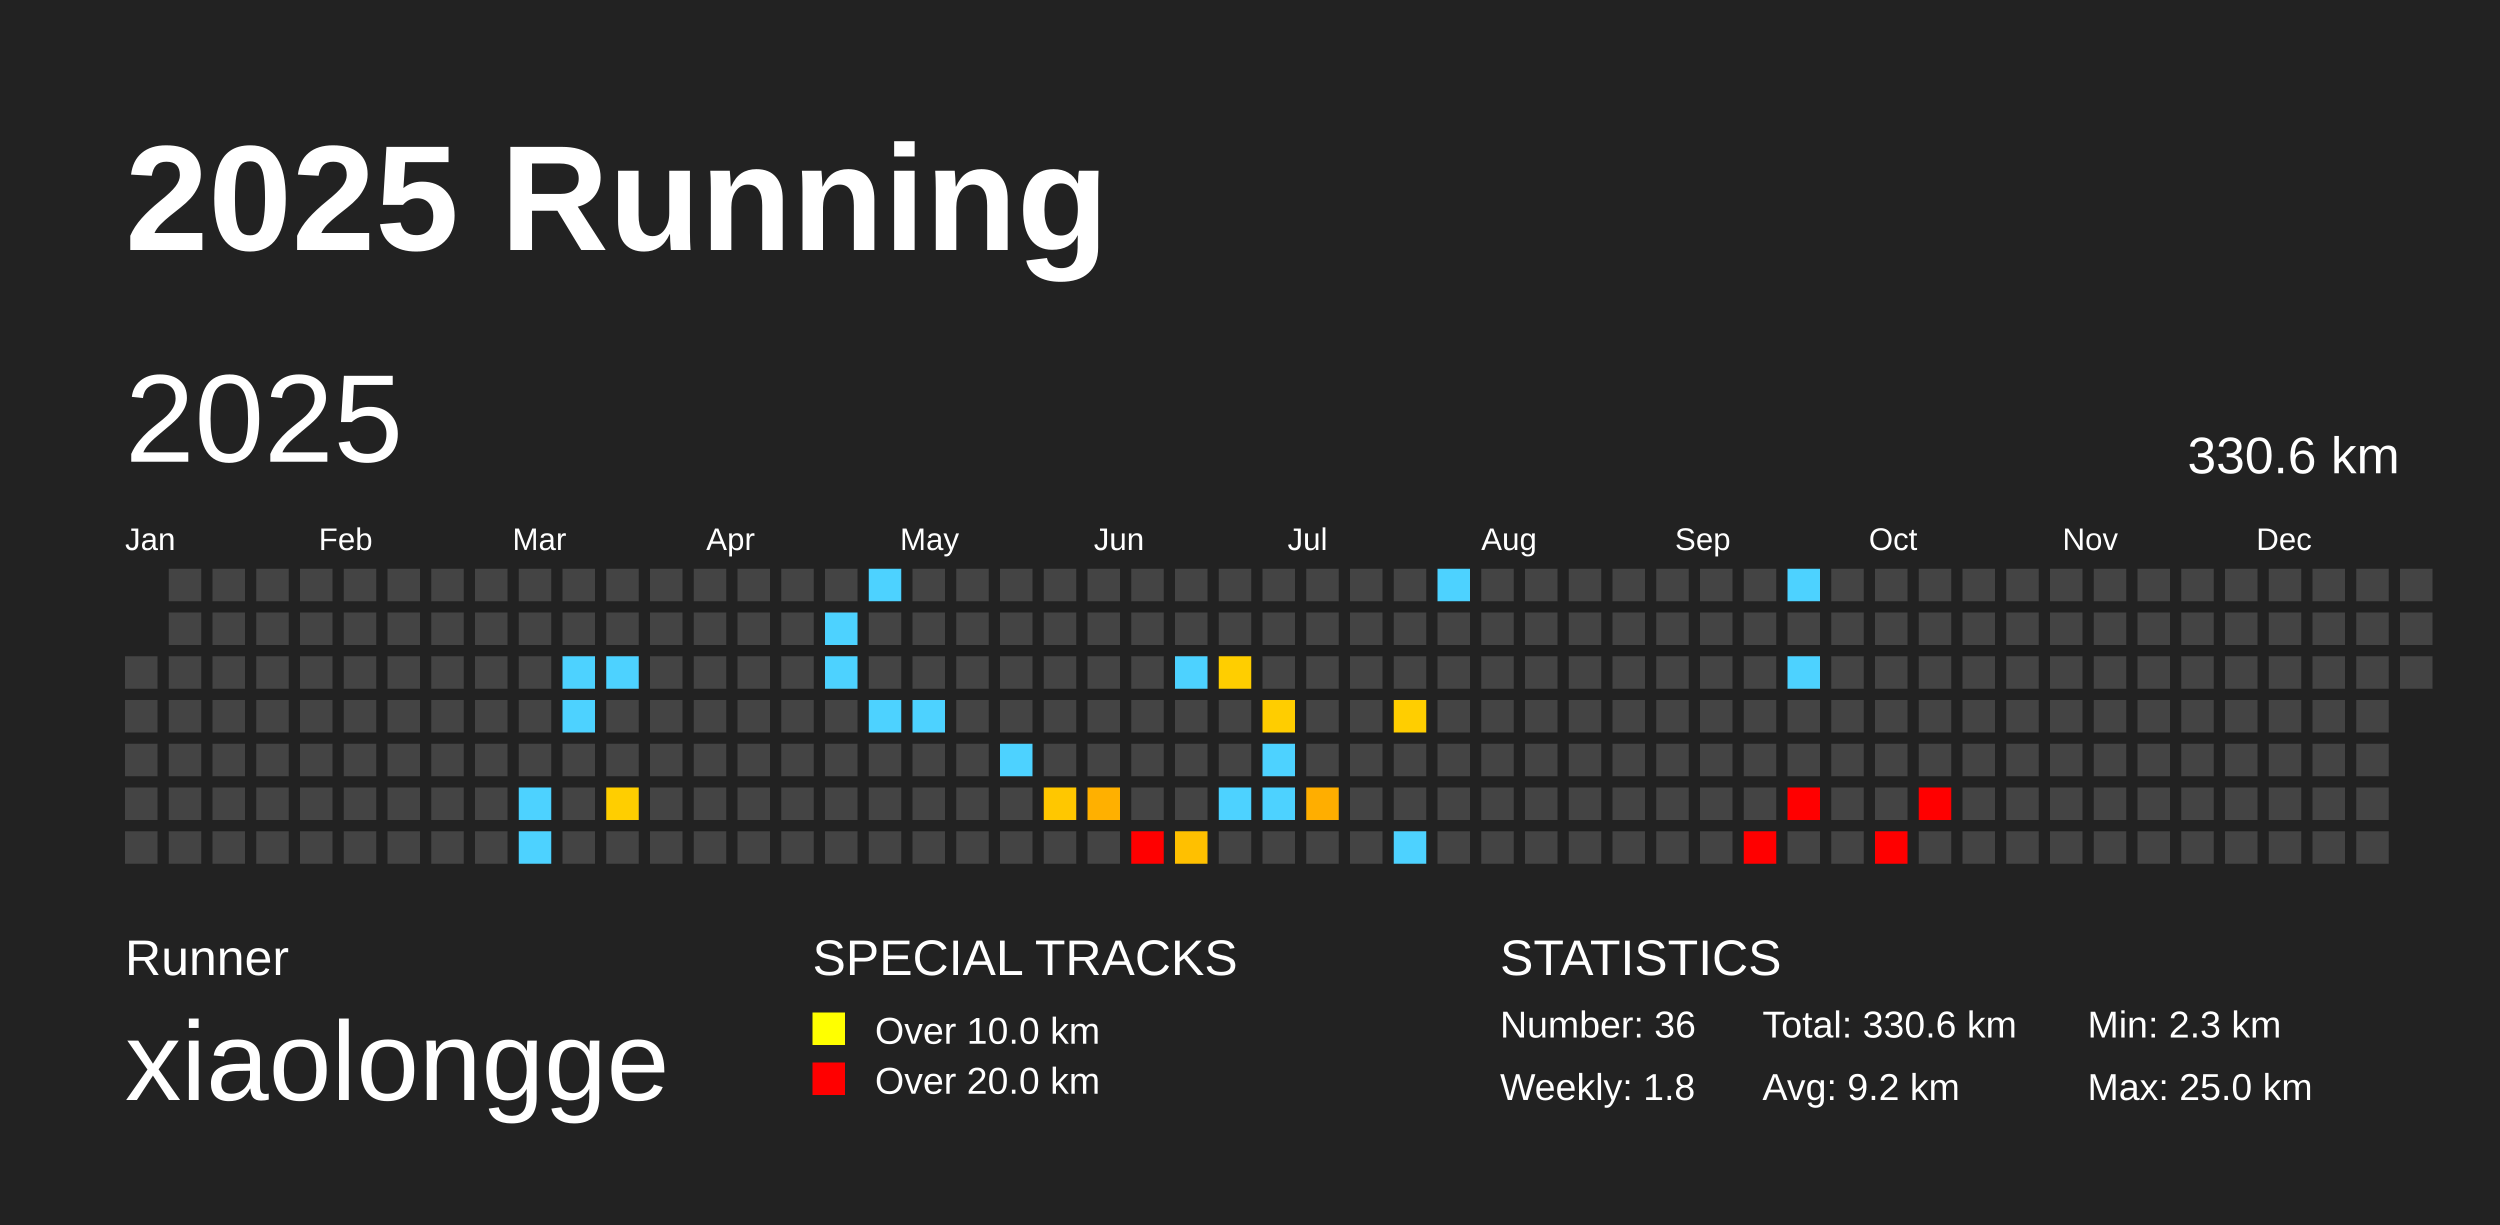
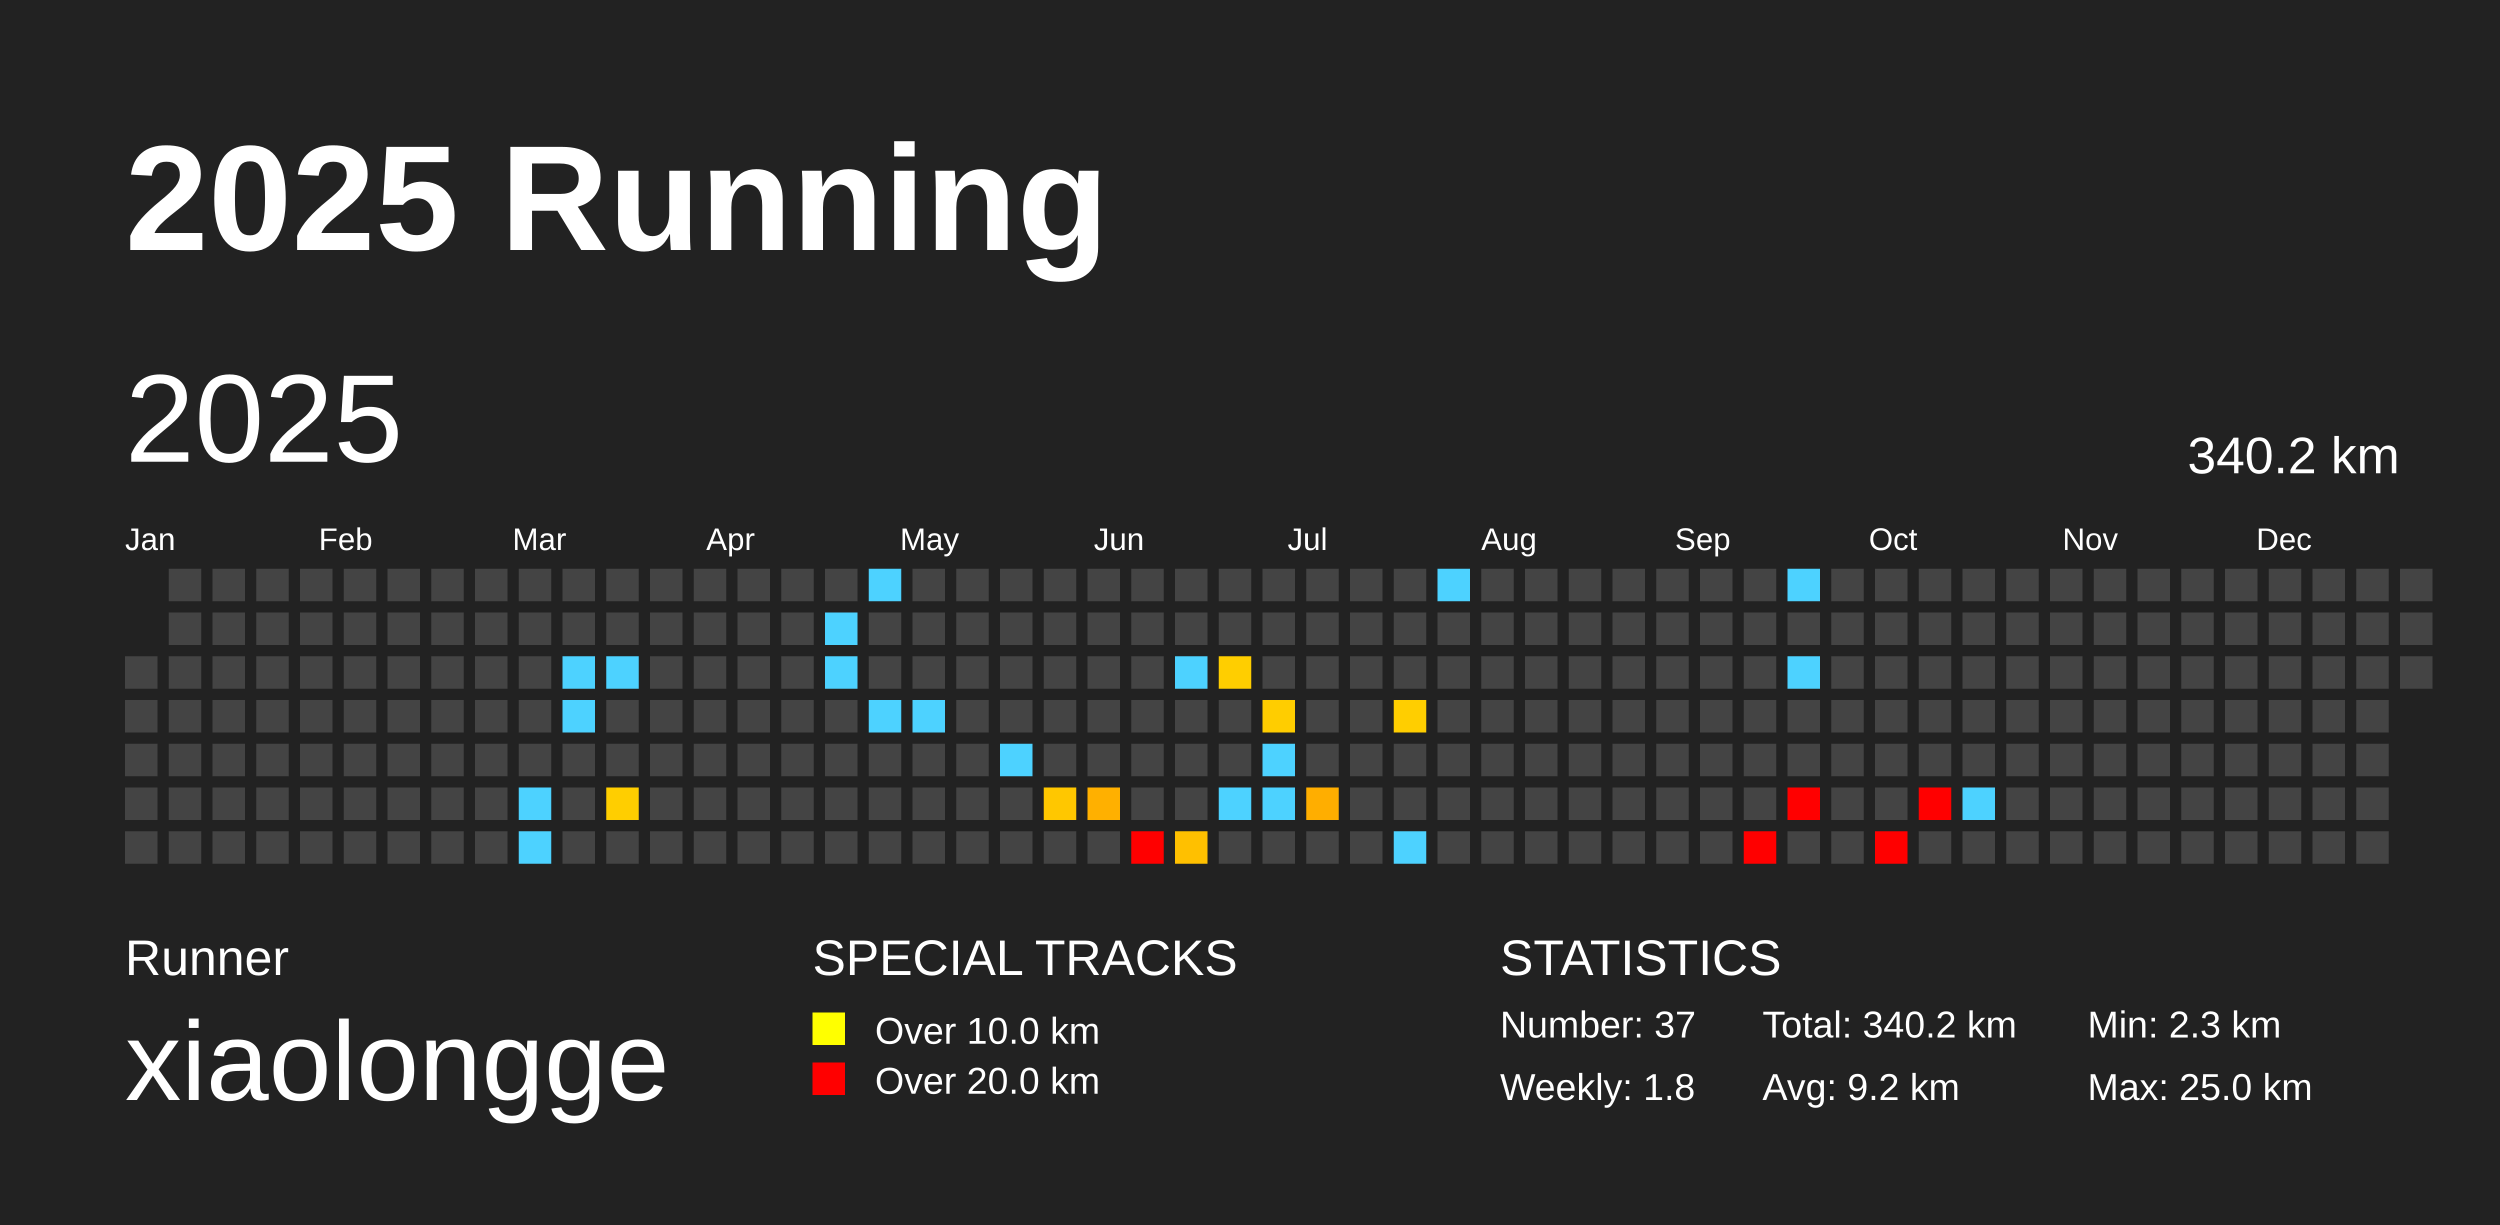
<svg xmlns="http://www.w3.org/2000/svg" baseProfile="full" height="98mm" version="1.1" viewBox="0,0,200,98" width="200mm">
  <defs />
  <rect fill="#222222" height="98" width="200" x="0" y="0" />
  <text fill="#FFFFFF" style="font-size:12px; font-family:Arial; font-weight:bold;" x="10" y="20">2025 Running</text>
  <text fill="#FFFFFF" style="font-size:4px; font-family:Arial" x="10" y="78">Runner</text>
  <text fill="#FFFFFF" style="font-size:9px; font-family:Arial" x="10" y="88">xiaolongge</text>
  <text fill="#FFFFFF" style="font-size:4px; font-family:Arial" x="65" y="78">SPECIAL TRACKS</text>
  <rect fill="yellow" height="2.6" width="2.6" x="65" y="81" />
  <text fill="#FFFFFF" style="font-size:3px; font-family:Arial" x="70" y="83.5">Over 10.0 km</text>
  <rect fill="red" height="2.6" width="2.6" x="65" y="85" />
  <text fill="#FFFFFF" style="font-size:3px; font-family:Arial" x="70" y="87.5">Over 20.0 km</text>
  <text fill="#FFFFFF" style="font-size:4px; font-family:Arial" x="120" y="78">STATISTICS</text>
-   <text fill="#FFFFFF" style="font-size:3px; font-family:Arial" x="120" y="83">Number: 36</text>
+   <text fill="#FFFFFF" style="font-size:3px; font-family:Arial" x="120" y="83">Number: 37</text>
  <text fill="#FFFFFF" style="font-size:3px; font-family:Arial" x="120" y="88">Weekly: 1.8</text>
-   <text fill="#FFFFFF" style="font-size:3px; font-family:Arial" x="141" y="83">Total: 330.6 km</text>
+   <text fill="#FFFFFF" style="font-size:3px; font-family:Arial" x="141" y="83">Total: 340.2 km</text>
  <text fill="#FFFFFF" style="font-size:3px; font-family:Arial" x="141" y="88">Avg: 9.2 km</text>
  <text fill="#FFFFFF" style="font-size:3px; font-family:Arial" x="167" y="83">Min: 2.3 km</text>
  <text fill="#FFFFFF" style="font-size:3px; font-family:Arial" x="167" y="88">Max: 25.0 km</text>
  <text dominant-baseline="hanging" fill="#FFFFFF" style="font-size:10.0px; font-family:Arial;" x="10" y="30">2025</text>
-   <text dominant-baseline="hanging" fill="#FFFFFF" style="font-size:4.125px; font-family:Arial;" x="175" y="35">330.6 km</text>
+   <text dominant-baseline="hanging" fill="#FFFFFF" style="font-size:4.125px; font-family:Arial;" x="175" y="35">340.2 km</text>
  <text fill="#FFFFFF" style="font-size:2.5px; font-family:Arial" x="10.0" y="44">Jan</text>
  <text fill="#FFFFFF" style="font-size:2.5px; font-family:Arial" x="25.5" y="44">Feb</text>
  <text fill="#FFFFFF" style="font-size:2.5px; font-family:Arial" x="41.0" y="44">Mar</text>
  <text fill="#FFFFFF" style="font-size:2.5px; font-family:Arial" x="56.5" y="44">Apr</text>
  <text fill="#FFFFFF" style="font-size:2.5px; font-family:Arial" x="72.0" y="44">May</text>
  <text fill="#FFFFFF" style="font-size:2.5px; font-family:Arial" x="87.5" y="44">Jun</text>
  <text fill="#FFFFFF" style="font-size:2.5px; font-family:Arial" x="103.0" y="44">Jul</text>
  <text fill="#FFFFFF" style="font-size:2.5px; font-family:Arial" x="118.5" y="44">Aug</text>
  <text fill="#FFFFFF" style="font-size:2.5px; font-family:Arial" x="134.0" y="44">Sep</text>
  <text fill="#FFFFFF" style="font-size:2.5px; font-family:Arial" x="149.5" y="44">Oct</text>
  <text fill="#FFFFFF" style="font-size:2.5px; font-family:Arial" x="165.0" y="44">Nov</text>
  <text fill="#FFFFFF" style="font-size:2.5px; font-family:Arial" x="180.5" y="44">Dec</text>
  <rect fill="#444444" height="2.6" width="2.6" x="10.0" y="52.5" />
  <rect fill="#444444" height="2.6" width="2.6" x="10.0" y="56.0" />
  <rect fill="#444444" height="2.6" width="2.6" x="10.0" y="59.5" />
  <rect fill="#444444" height="2.6" width="2.6" x="10.0" y="63.0" />
  <rect fill="#444444" height="2.6" width="2.6" x="10.0" y="66.5" />
  <rect fill="#444444" height="2.6" width="2.6" x="13.5" y="45.5" />
  <rect fill="#444444" height="2.6" width="2.6" x="13.5" y="49.0" />
  <rect fill="#444444" height="2.6" width="2.6" x="13.5" y="52.5" />
  <rect fill="#444444" height="2.6" width="2.6" x="13.5" y="56.0" />
  <rect fill="#444444" height="2.6" width="2.6" x="13.5" y="59.5" />
  <rect fill="#444444" height="2.6" width="2.6" x="13.5" y="63.0" />
  <rect fill="#444444" height="2.6" width="2.6" x="13.5" y="66.5" />
  <rect fill="#444444" height="2.6" width="2.6" x="17.0" y="45.5" />
  <rect fill="#444444" height="2.6" width="2.6" x="17.0" y="49.0" />
  <rect fill="#444444" height="2.6" width="2.6" x="17.0" y="52.5" />
  <rect fill="#444444" height="2.6" width="2.6" x="17.0" y="56.0" />
  <rect fill="#444444" height="2.6" width="2.6" x="17.0" y="59.5" />
  <rect fill="#444444" height="2.6" width="2.6" x="17.0" y="63.0" />
  <rect fill="#444444" height="2.6" width="2.6" x="17.0" y="66.5" />
  <rect fill="#444444" height="2.6" width="2.6" x="20.5" y="45.5" />
  <rect fill="#444444" height="2.6" width="2.6" x="20.5" y="49.0" />
  <rect fill="#444444" height="2.6" width="2.6" x="20.5" y="52.5" />
  <rect fill="#444444" height="2.6" width="2.6" x="20.5" y="56.0" />
  <rect fill="#444444" height="2.6" width="2.6" x="20.5" y="59.5" />
  <rect fill="#444444" height="2.6" width="2.6" x="20.5" y="63.0" />
  <rect fill="#444444" height="2.6" width="2.6" x="20.5" y="66.5" />
  <rect fill="#444444" height="2.6" width="2.6" x="24.0" y="45.5" />
  <rect fill="#444444" height="2.6" width="2.6" x="24.0" y="49.0" />
  <rect fill="#444444" height="2.6" width="2.6" x="24.0" y="52.5" />
  <rect fill="#444444" height="2.6" width="2.6" x="24.0" y="56.0" />
  <rect fill="#444444" height="2.6" width="2.6" x="24.0" y="59.5" />
  <rect fill="#444444" height="2.6" width="2.6" x="24.0" y="63.0" />
  <rect fill="#444444" height="2.6" width="2.6" x="24.0" y="66.5" />
  <rect fill="#444444" height="2.6" width="2.6" x="27.5" y="45.5" />
  <rect fill="#444444" height="2.6" width="2.6" x="27.5" y="49.0" />
  <rect fill="#444444" height="2.6" width="2.6" x="27.5" y="52.5" />
  <rect fill="#444444" height="2.6" width="2.6" x="27.5" y="56.0" />
  <rect fill="#444444" height="2.6" width="2.6" x="27.5" y="59.5" />
  <rect fill="#444444" height="2.6" width="2.6" x="27.5" y="63.0" />
  <rect fill="#444444" height="2.6" width="2.6" x="27.5" y="66.5" />
  <rect fill="#444444" height="2.6" width="2.6" x="31.0" y="45.5" />
  <rect fill="#444444" height="2.6" width="2.6" x="31.0" y="49.0" />
  <rect fill="#444444" height="2.6" width="2.6" x="31.0" y="52.5" />
  <rect fill="#444444" height="2.6" width="2.6" x="31.0" y="56.0" />
  <rect fill="#444444" height="2.6" width="2.6" x="31.0" y="59.5" />
  <rect fill="#444444" height="2.6" width="2.6" x="31.0" y="63.0" />
  <rect fill="#444444" height="2.6" width="2.6" x="31.0" y="66.5" />
  <rect fill="#444444" height="2.6" width="2.6" x="34.5" y="45.5" />
  <rect fill="#444444" height="2.6" width="2.6" x="34.5" y="49.0" />
  <rect fill="#444444" height="2.6" width="2.6" x="34.5" y="52.5" />
  <rect fill="#444444" height="2.6" width="2.6" x="34.5" y="56.0" />
  <rect fill="#444444" height="2.6" width="2.6" x="34.5" y="59.5" />
  <rect fill="#444444" height="2.6" width="2.6" x="34.5" y="63.0" />
  <rect fill="#444444" height="2.6" width="2.6" x="34.5" y="66.5" />
  <rect fill="#444444" height="2.6" width="2.6" x="38.0" y="45.5" />
  <rect fill="#444444" height="2.6" width="2.6" x="38.0" y="49.0" />
  <rect fill="#444444" height="2.6" width="2.6" x="38.0" y="52.5" />
  <rect fill="#444444" height="2.6" width="2.6" x="38.0" y="56.0" />
  <rect fill="#444444" height="2.6" width="2.6" x="38.0" y="59.5" />
  <rect fill="#444444" height="2.6" width="2.6" x="38.0" y="63.0" />
  <rect fill="#444444" height="2.6" width="2.6" x="38.0" y="66.5" />
  <rect fill="#444444" height="2.6" width="2.6" x="41.5" y="45.5" />
  <rect fill="#444444" height="2.6" width="2.6" x="41.5" y="49.0" />
  <rect fill="#444444" height="2.6" width="2.6" x="41.5" y="52.5" />
  <rect fill="#444444" height="2.6" width="2.6" x="41.5" y="56.0" />
  <rect fill="#444444" height="2.6" width="2.6" x="41.5" y="59.5" />
  <rect fill="#4dd2ff" height="2.6" width="2.6" x="41.5" y="63.0" />
  <rect fill="#4dd2ff" height="2.6" width="2.6" x="41.5" y="66.5" />
  <rect fill="#444444" height="2.6" width="2.6" x="45.0" y="45.5" />
  <rect fill="#444444" height="2.6" width="2.6" x="45.0" y="49.0" />
  <rect fill="#4dd2ff" height="2.6" width="2.6" x="45.0" y="52.5" />
  <rect fill="#4dd2ff" height="2.6" width="2.6" x="45.0" y="56.0" />
  <rect fill="#444444" height="2.6" width="2.6" x="45.0" y="59.5" />
  <rect fill="#444444" height="2.6" width="2.6" x="45.0" y="63.0" />
  <rect fill="#444444" height="2.6" width="2.6" x="45.0" y="66.5" />
  <rect fill="#444444" height="2.6" width="2.6" x="48.5" y="45.5" />
  <rect fill="#444444" height="2.6" width="2.6" x="48.5" y="49.0" />
  <rect fill="#4dd2ff" height="2.6" width="2.6" x="48.5" y="52.5" />
  <rect fill="#444444" height="2.6" width="2.6" x="48.5" y="56.0" />
  <rect fill="#444444" height="2.6" width="2.6" x="48.5" y="59.5" />
  <rect fill="#ffce00" height="2.6" width="2.6" x="48.5" y="63.0" />
  <rect fill="#444444" height="2.6" width="2.6" x="48.5" y="66.5" />
  <rect fill="#444444" height="2.6" width="2.6" x="52.0" y="45.5" />
  <rect fill="#444444" height="2.6" width="2.6" x="52.0" y="49.0" />
  <rect fill="#444444" height="2.6" width="2.6" x="52.0" y="52.5" />
  <rect fill="#444444" height="2.6" width="2.6" x="52.0" y="56.0" />
  <rect fill="#444444" height="2.6" width="2.6" x="52.0" y="59.5" />
  <rect fill="#444444" height="2.6" width="2.6" x="52.0" y="63.0" />
  <rect fill="#444444" height="2.6" width="2.6" x="52.0" y="66.5" />
  <rect fill="#444444" height="2.6" width="2.6" x="55.5" y="45.5" />
  <rect fill="#444444" height="2.6" width="2.6" x="55.5" y="49.0" />
  <rect fill="#444444" height="2.6" width="2.6" x="55.5" y="52.5" />
  <rect fill="#444444" height="2.6" width="2.6" x="55.5" y="56.0" />
  <rect fill="#444444" height="2.6" width="2.6" x="55.5" y="59.5" />
  <rect fill="#444444" height="2.6" width="2.6" x="55.5" y="63.0" />
  <rect fill="#444444" height="2.6" width="2.6" x="55.5" y="66.5" />
  <rect fill="#444444" height="2.6" width="2.6" x="59.0" y="45.5" />
  <rect fill="#444444" height="2.6" width="2.6" x="59.0" y="49.0" />
  <rect fill="#444444" height="2.6" width="2.6" x="59.0" y="52.5" />
  <rect fill="#444444" height="2.6" width="2.6" x="59.0" y="56.0" />
  <rect fill="#444444" height="2.6" width="2.6" x="59.0" y="59.5" />
  <rect fill="#444444" height="2.6" width="2.6" x="59.0" y="63.0" />
  <rect fill="#444444" height="2.6" width="2.6" x="59.0" y="66.5" />
  <rect fill="#444444" height="2.6" width="2.6" x="62.5" y="45.5" />
  <rect fill="#444444" height="2.6" width="2.6" x="62.5" y="49.0" />
  <rect fill="#444444" height="2.6" width="2.6" x="62.5" y="52.5" />
  <rect fill="#444444" height="2.6" width="2.6" x="62.5" y="56.0" />
  <rect fill="#444444" height="2.6" width="2.6" x="62.5" y="59.5" />
  <rect fill="#444444" height="2.6" width="2.6" x="62.5" y="63.0" />
  <rect fill="#444444" height="2.6" width="2.6" x="62.5" y="66.5" />
  <rect fill="#444444" height="2.6" width="2.6" x="66.0" y="45.5" />
  <rect fill="#4dd2ff" height="2.6" width="2.6" x="66.0" y="49.0" />
  <rect fill="#4dd2ff" height="2.6" width="2.6" x="66.0" y="52.5" />
  <rect fill="#444444" height="2.6" width="2.6" x="66.0" y="56.0" />
  <rect fill="#444444" height="2.6" width="2.6" x="66.0" y="59.5" />
  <rect fill="#444444" height="2.6" width="2.6" x="66.0" y="63.0" />
  <rect fill="#444444" height="2.6" width="2.6" x="66.0" y="66.5" />
  <rect fill="#4dd2ff" height="2.6" width="2.6" x="69.5" y="45.5" />
  <rect fill="#444444" height="2.6" width="2.6" x="69.5" y="49.0" />
  <rect fill="#444444" height="2.6" width="2.6" x="69.5" y="52.5" />
  <rect fill="#4dd2ff" height="2.6" width="2.6" x="69.5" y="56.0" />
  <rect fill="#444444" height="2.6" width="2.6" x="69.5" y="59.5" />
  <rect fill="#444444" height="2.6" width="2.6" x="69.5" y="63.0" />
  <rect fill="#444444" height="2.6" width="2.6" x="69.5" y="66.5" />
  <rect fill="#444444" height="2.6" width="2.6" x="73.0" y="45.5" />
  <rect fill="#444444" height="2.6" width="2.6" x="73.0" y="49.0" />
  <rect fill="#444444" height="2.6" width="2.6" x="73.0" y="52.5" />
  <rect fill="#4dd2ff" height="2.6" width="2.6" x="73.0" y="56.0" />
  <rect fill="#444444" height="2.6" width="2.6" x="73.0" y="59.5" />
  <rect fill="#444444" height="2.6" width="2.6" x="73.0" y="63.0" />
  <rect fill="#444444" height="2.6" width="2.6" x="73.0" y="66.5" />
  <rect fill="#444444" height="2.6" width="2.6" x="76.5" y="45.5" />
  <rect fill="#444444" height="2.6" width="2.6" x="76.5" y="49.0" />
  <rect fill="#444444" height="2.6" width="2.6" x="76.5" y="52.5" />
  <rect fill="#444444" height="2.6" width="2.6" x="76.5" y="56.0" />
  <rect fill="#444444" height="2.6" width="2.6" x="76.5" y="59.5" />
  <rect fill="#444444" height="2.6" width="2.6" x="76.5" y="63.0" />
  <rect fill="#444444" height="2.6" width="2.6" x="76.5" y="66.5" />
  <rect fill="#444444" height="2.6" width="2.6" x="80.0" y="45.5" />
  <rect fill="#444444" height="2.6" width="2.6" x="80.0" y="49.0" />
  <rect fill="#444444" height="2.6" width="2.6" x="80.0" y="52.5" />
  <rect fill="#444444" height="2.6" width="2.6" x="80.0" y="56.0" />
  <rect fill="#4dd2ff" height="2.6" width="2.6" x="80.0" y="59.5" />
  <rect fill="#444444" height="2.6" width="2.6" x="80.0" y="63.0" />
  <rect fill="#444444" height="2.6" width="2.6" x="80.0" y="66.5" />
  <rect fill="#444444" height="2.6" width="2.6" x="83.5" y="45.5" />
  <rect fill="#444444" height="2.6" width="2.6" x="83.5" y="49.0" />
  <rect fill="#444444" height="2.6" width="2.6" x="83.5" y="52.5" />
  <rect fill="#444444" height="2.6" width="2.6" x="83.5" y="56.0" />
  <rect fill="#444444" height="2.6" width="2.6" x="83.5" y="59.5" />
  <rect fill="#ffc700" height="2.6" width="2.6" x="83.5" y="63.0" />
  <rect fill="#444444" height="2.6" width="2.6" x="83.5" y="66.5" />
  <rect fill="#444444" height="2.6" width="2.6" x="87.0" y="45.5" />
  <rect fill="#444444" height="2.6" width="2.6" x="87.0" y="49.0" />
  <rect fill="#444444" height="2.6" width="2.6" x="87.0" y="52.5" />
  <rect fill="#444444" height="2.6" width="2.6" x="87.0" y="56.0" />
  <rect fill="#444444" height="2.6" width="2.6" x="87.0" y="59.5" />
  <rect fill="#ffb000" height="2.6" width="2.6" x="87.0" y="63.0" />
  <rect fill="#444444" height="2.6" width="2.6" x="87.0" y="66.5" />
  <rect fill="#444444" height="2.6" width="2.6" x="90.5" y="45.5" />
  <rect fill="#444444" height="2.6" width="2.6" x="90.5" y="49.0" />
  <rect fill="#444444" height="2.6" width="2.6" x="90.5" y="52.5" />
  <rect fill="#444444" height="2.6" width="2.6" x="90.5" y="56.0" />
  <rect fill="#444444" height="2.6" width="2.6" x="90.5" y="59.5" />
  <rect fill="#444444" height="2.6" width="2.6" x="90.5" y="63.0" />
  <rect fill="red" height="2.6" width="2.6" x="90.5" y="66.5" />
  <rect fill="#444444" height="2.6" width="2.6" x="94.0" y="45.5" />
  <rect fill="#444444" height="2.6" width="2.6" x="94.0" y="49.0" />
  <rect fill="#4dd2ff" height="2.6" width="2.6" x="94.0" y="52.5" />
  <rect fill="#444444" height="2.6" width="2.6" x="94.0" y="56.0" />
  <rect fill="#444444" height="2.6" width="2.6" x="94.0" y="59.5" />
  <rect fill="#444444" height="2.6" width="2.6" x="94.0" y="63.0" />
  <rect fill="#ffc000" height="2.6" width="2.6" x="94.0" y="66.5" />
  <rect fill="#444444" height="2.6" width="2.6" x="97.5" y="45.5" />
  <rect fill="#444444" height="2.6" width="2.6" x="97.5" y="49.0" />
  <rect fill="#ffce00" height="2.6" width="2.6" x="97.5" y="52.5" />
  <rect fill="#444444" height="2.6" width="2.6" x="97.5" y="56.0" />
  <rect fill="#444444" height="2.6" width="2.6" x="97.5" y="59.5" />
  <rect fill="#4dd2ff" height="2.6" width="2.6" x="97.5" y="63.0" />
  <rect fill="#444444" height="2.6" width="2.6" x="97.5" y="66.5" />
  <rect fill="#444444" height="2.6" width="2.6" x="101.0" y="45.5" />
  <rect fill="#444444" height="2.6" width="2.6" x="101.0" y="49.0" />
  <rect fill="#444444" height="2.6" width="2.6" x="101.0" y="52.5" />
  <rect fill="#ffcd00" height="2.6" width="2.6" x="101.0" y="56.0" />
  <rect fill="#4dd2ff" height="2.6" width="2.6" x="101.0" y="59.5" />
  <rect fill="#4dd2ff" height="2.6" width="2.6" x="101.0" y="63.0" />
  <rect fill="#444444" height="2.6" width="2.6" x="101.0" y="66.5" />
  <rect fill="#444444" height="2.6" width="2.6" x="104.5" y="45.5" />
  <rect fill="#444444" height="2.6" width="2.6" x="104.5" y="49.0" />
  <rect fill="#444444" height="2.6" width="2.6" x="104.5" y="52.5" />
  <rect fill="#444444" height="2.6" width="2.6" x="104.5" y="56.0" />
  <rect fill="#444444" height="2.6" width="2.6" x="104.5" y="59.5" />
  <rect fill="#ffae00" height="2.6" width="2.6" x="104.5" y="63.0" />
  <rect fill="#444444" height="2.6" width="2.6" x="104.5" y="66.5" />
  <rect fill="#444444" height="2.6" width="2.6" x="108.0" y="45.5" />
  <rect fill="#444444" height="2.6" width="2.6" x="108.0" y="49.0" />
  <rect fill="#444444" height="2.6" width="2.6" x="108.0" y="52.5" />
  <rect fill="#444444" height="2.6" width="2.6" x="108.0" y="56.0" />
  <rect fill="#444444" height="2.6" width="2.6" x="108.0" y="59.5" />
  <rect fill="#444444" height="2.6" width="2.6" x="108.0" y="63.0" />
  <rect fill="#444444" height="2.6" width="2.6" x="108.0" y="66.5" />
  <rect fill="#444444" height="2.6" width="2.6" x="111.5" y="45.5" />
  <rect fill="#444444" height="2.6" width="2.6" x="111.5" y="49.0" />
  <rect fill="#444444" height="2.6" width="2.6" x="111.5" y="52.5" />
  <rect fill="#ffce00" height="2.6" width="2.6" x="111.5" y="56.0" />
  <rect fill="#444444" height="2.6" width="2.6" x="111.5" y="59.5" />
  <rect fill="#444444" height="2.6" width="2.6" x="111.5" y="63.0" />
  <rect fill="#4dd2ff" height="2.6" width="2.6" x="111.5" y="66.5" />
  <rect fill="#4dd2ff" height="2.6" width="2.6" x="115.0" y="45.5" />
  <rect fill="#444444" height="2.6" width="2.6" x="115.0" y="49.0" />
  <rect fill="#444444" height="2.6" width="2.6" x="115.0" y="52.5" />
  <rect fill="#444444" height="2.6" width="2.6" x="115.0" y="56.0" />
  <rect fill="#444444" height="2.6" width="2.6" x="115.0" y="59.5" />
  <rect fill="#444444" height="2.6" width="2.6" x="115.0" y="63.0" />
  <rect fill="#444444" height="2.6" width="2.6" x="115.0" y="66.5" />
  <rect fill="#444444" height="2.6" width="2.6" x="118.5" y="45.5" />
  <rect fill="#444444" height="2.6" width="2.6" x="118.5" y="49.0" />
  <rect fill="#444444" height="2.6" width="2.6" x="118.5" y="52.5" />
  <rect fill="#444444" height="2.6" width="2.6" x="118.5" y="56.0" />
  <rect fill="#444444" height="2.6" width="2.6" x="118.5" y="59.5" />
  <rect fill="#444444" height="2.6" width="2.6" x="118.5" y="63.0" />
  <rect fill="#444444" height="2.6" width="2.6" x="118.5" y="66.5" />
  <rect fill="#444444" height="2.6" width="2.6" x="122.0" y="45.5" />
  <rect fill="#444444" height="2.6" width="2.6" x="122.0" y="49.0" />
  <rect fill="#444444" height="2.6" width="2.6" x="122.0" y="52.5" />
  <rect fill="#444444" height="2.6" width="2.6" x="122.0" y="56.0" />
  <rect fill="#444444" height="2.6" width="2.6" x="122.0" y="59.5" />
  <rect fill="#444444" height="2.6" width="2.6" x="122.0" y="63.0" />
  <rect fill="#444444" height="2.6" width="2.6" x="122.0" y="66.5" />
  <rect fill="#444444" height="2.6" width="2.6" x="125.5" y="45.5" />
  <rect fill="#444444" height="2.6" width="2.6" x="125.5" y="49.0" />
  <rect fill="#444444" height="2.6" width="2.6" x="125.5" y="52.5" />
  <rect fill="#444444" height="2.6" width="2.6" x="125.5" y="56.0" />
  <rect fill="#444444" height="2.6" width="2.6" x="125.5" y="59.5" />
  <rect fill="#444444" height="2.6" width="2.6" x="125.5" y="63.0" />
  <rect fill="#444444" height="2.6" width="2.6" x="125.5" y="66.5" />
  <rect fill="#444444" height="2.6" width="2.6" x="129.0" y="45.5" />
  <rect fill="#444444" height="2.6" width="2.6" x="129.0" y="49.0" />
  <rect fill="#444444" height="2.6" width="2.6" x="129.0" y="52.5" />
  <rect fill="#444444" height="2.6" width="2.6" x="129.0" y="56.0" />
  <rect fill="#444444" height="2.6" width="2.6" x="129.0" y="59.5" />
  <rect fill="#444444" height="2.6" width="2.6" x="129.0" y="63.0" />
  <rect fill="#444444" height="2.6" width="2.6" x="129.0" y="66.5" />
  <rect fill="#444444" height="2.6" width="2.6" x="132.5" y="45.5" />
  <rect fill="#444444" height="2.6" width="2.6" x="132.5" y="49.0" />
  <rect fill="#444444" height="2.6" width="2.6" x="132.5" y="52.5" />
  <rect fill="#444444" height="2.6" width="2.6" x="132.5" y="56.0" />
  <rect fill="#444444" height="2.6" width="2.6" x="132.5" y="59.5" />
  <rect fill="#444444" height="2.6" width="2.6" x="132.5" y="63.0" />
  <rect fill="#444444" height="2.6" width="2.6" x="132.5" y="66.5" />
  <rect fill="#444444" height="2.6" width="2.6" x="136.0" y="45.5" />
  <rect fill="#444444" height="2.6" width="2.6" x="136.0" y="49.0" />
  <rect fill="#444444" height="2.6" width="2.6" x="136.0" y="52.5" />
  <rect fill="#444444" height="2.6" width="2.6" x="136.0" y="56.0" />
  <rect fill="#444444" height="2.6" width="2.6" x="136.0" y="59.5" />
  <rect fill="#444444" height="2.6" width="2.6" x="136.0" y="63.0" />
  <rect fill="#444444" height="2.6" width="2.6" x="136.0" y="66.5" />
  <rect fill="#444444" height="2.6" width="2.6" x="139.5" y="45.5" />
  <rect fill="#444444" height="2.6" width="2.6" x="139.5" y="49.0" />
  <rect fill="#444444" height="2.6" width="2.6" x="139.5" y="52.5" />
  <rect fill="#444444" height="2.6" width="2.6" x="139.5" y="56.0" />
  <rect fill="#444444" height="2.6" width="2.6" x="139.5" y="59.5" />
  <rect fill="#444444" height="2.6" width="2.6" x="139.5" y="63.0" />
  <rect fill="red" height="2.6" width="2.6" x="139.5" y="66.5" />
  <rect fill="#4dd2ff" height="2.6" width="2.6" x="143.0" y="45.5" />
  <rect fill="#444444" height="2.6" width="2.6" x="143.0" y="49.0" />
  <rect fill="#4dd2ff" height="2.6" width="2.6" x="143.0" y="52.5" />
  <rect fill="#444444" height="2.6" width="2.6" x="143.0" y="56.0" />
  <rect fill="#444444" height="2.6" width="2.6" x="143.0" y="59.5" />
  <rect fill="red" height="2.6" width="2.6" x="143.0" y="63.0" />
  <rect fill="#444444" height="2.6" width="2.6" x="143.0" y="66.5" />
  <rect fill="#444444" height="2.6" width="2.6" x="146.5" y="45.5" />
  <rect fill="#444444" height="2.6" width="2.6" x="146.5" y="49.0" />
  <rect fill="#444444" height="2.6" width="2.6" x="146.5" y="52.5" />
  <rect fill="#444444" height="2.6" width="2.6" x="146.5" y="56.0" />
  <rect fill="#444444" height="2.6" width="2.6" x="146.5" y="59.5" />
  <rect fill="#444444" height="2.6" width="2.6" x="146.5" y="63.0" />
  <rect fill="#444444" height="2.6" width="2.6" x="146.5" y="66.5" />
  <rect fill="#444444" height="2.6" width="2.6" x="150.0" y="45.5" />
  <rect fill="#444444" height="2.6" width="2.6" x="150.0" y="49.0" />
  <rect fill="#444444" height="2.6" width="2.6" x="150.0" y="52.5" />
  <rect fill="#444444" height="2.6" width="2.6" x="150.0" y="56.0" />
  <rect fill="#444444" height="2.6" width="2.6" x="150.0" y="59.5" />
  <rect fill="#444444" height="2.6" width="2.6" x="150.0" y="63.0" />
  <rect fill="red" height="2.6" width="2.6" x="150.0" y="66.5" />
  <rect fill="#444444" height="2.6" width="2.6" x="153.5" y="45.5" />
  <rect fill="#444444" height="2.6" width="2.6" x="153.5" y="49.0" />
  <rect fill="#444444" height="2.6" width="2.6" x="153.5" y="52.5" />
  <rect fill="#444444" height="2.6" width="2.6" x="153.5" y="56.0" />
  <rect fill="#444444" height="2.6" width="2.6" x="153.5" y="59.5" />
  <rect fill="red" height="2.6" width="2.6" x="153.5" y="63.0" />
  <rect fill="#444444" height="2.6" width="2.6" x="153.5" y="66.5" />
  <rect fill="#444444" height="2.6" width="2.6" x="157.0" y="45.5" />
  <rect fill="#444444" height="2.6" width="2.6" x="157.0" y="49.0" />
  <rect fill="#444444" height="2.6" width="2.6" x="157.0" y="52.5" />
  <rect fill="#444444" height="2.6" width="2.6" x="157.0" y="56.0" />
  <rect fill="#444444" height="2.6" width="2.6" x="157.0" y="59.5" />
-   <rect fill="#444444" height="2.6" width="2.6" x="157.0" y="63.0" />
+   <rect fill="#4dd2ff" height="2.6" width="2.6" x="157.0" y="63.0" />
  <rect fill="#444444" height="2.6" width="2.6" x="157.0" y="66.5" />
  <rect fill="#444444" height="2.6" width="2.6" x="160.5" y="45.5" />
  <rect fill="#444444" height="2.6" width="2.6" x="160.5" y="49.0" />
  <rect fill="#444444" height="2.6" width="2.6" x="160.5" y="52.5" />
  <rect fill="#444444" height="2.6" width="2.6" x="160.5" y="56.0" />
  <rect fill="#444444" height="2.6" width="2.6" x="160.5" y="59.5" />
  <rect fill="#444444" height="2.6" width="2.6" x="160.5" y="63.0" />
  <rect fill="#444444" height="2.6" width="2.6" x="160.5" y="66.5" />
  <rect fill="#444444" height="2.6" width="2.6" x="164.0" y="45.5" />
  <rect fill="#444444" height="2.6" width="2.6" x="164.0" y="49.0" />
  <rect fill="#444444" height="2.6" width="2.6" x="164.0" y="52.5" />
  <rect fill="#444444" height="2.6" width="2.6" x="164.0" y="56.0" />
  <rect fill="#444444" height="2.6" width="2.6" x="164.0" y="59.5" />
  <rect fill="#444444" height="2.6" width="2.6" x="164.0" y="63.0" />
  <rect fill="#444444" height="2.6" width="2.6" x="164.0" y="66.5" />
  <rect fill="#444444" height="2.6" width="2.6" x="167.5" y="45.5" />
  <rect fill="#444444" height="2.6" width="2.6" x="167.5" y="49.0" />
  <rect fill="#444444" height="2.6" width="2.6" x="167.5" y="52.5" />
  <rect fill="#444444" height="2.6" width="2.6" x="167.5" y="56.0" />
  <rect fill="#444444" height="2.6" width="2.6" x="167.5" y="59.5" />
  <rect fill="#444444" height="2.6" width="2.6" x="167.5" y="63.0" />
  <rect fill="#444444" height="2.6" width="2.6" x="167.5" y="66.5" />
  <rect fill="#444444" height="2.6" width="2.6" x="171.0" y="45.5" />
  <rect fill="#444444" height="2.6" width="2.6" x="171.0" y="49.0" />
  <rect fill="#444444" height="2.6" width="2.6" x="171.0" y="52.5" />
  <rect fill="#444444" height="2.6" width="2.6" x="171.0" y="56.0" />
  <rect fill="#444444" height="2.6" width="2.6" x="171.0" y="59.5" />
  <rect fill="#444444" height="2.6" width="2.6" x="171.0" y="63.0" />
  <rect fill="#444444" height="2.6" width="2.6" x="171.0" y="66.5" />
  <rect fill="#444444" height="2.6" width="2.6" x="174.5" y="45.5" />
  <rect fill="#444444" height="2.6" width="2.6" x="174.5" y="49.0" />
  <rect fill="#444444" height="2.6" width="2.6" x="174.5" y="52.5" />
  <rect fill="#444444" height="2.6" width="2.6" x="174.5" y="56.0" />
  <rect fill="#444444" height="2.6" width="2.6" x="174.5" y="59.5" />
  <rect fill="#444444" height="2.6" width="2.6" x="174.5" y="63.0" />
  <rect fill="#444444" height="2.6" width="2.6" x="174.5" y="66.5" />
  <rect fill="#444444" height="2.6" width="2.6" x="178.0" y="45.5" />
  <rect fill="#444444" height="2.6" width="2.6" x="178.0" y="49.0" />
  <rect fill="#444444" height="2.6" width="2.6" x="178.0" y="52.5" />
  <rect fill="#444444" height="2.6" width="2.6" x="178.0" y="56.0" />
  <rect fill="#444444" height="2.6" width="2.6" x="178.0" y="59.5" />
  <rect fill="#444444" height="2.6" width="2.6" x="178.0" y="63.0" />
  <rect fill="#444444" height="2.6" width="2.6" x="178.0" y="66.5" />
  <rect fill="#444444" height="2.6" width="2.6" x="181.5" y="45.5" />
  <rect fill="#444444" height="2.6" width="2.6" x="181.5" y="49.0" />
  <rect fill="#444444" height="2.6" width="2.6" x="181.5" y="52.5" />
  <rect fill="#444444" height="2.6" width="2.6" x="181.5" y="56.0" />
  <rect fill="#444444" height="2.6" width="2.6" x="181.5" y="59.5" />
  <rect fill="#444444" height="2.6" width="2.6" x="181.5" y="63.0" />
  <rect fill="#444444" height="2.6" width="2.6" x="181.5" y="66.5" />
  <rect fill="#444444" height="2.6" width="2.6" x="185.0" y="45.5" />
  <rect fill="#444444" height="2.6" width="2.6" x="185.0" y="49.0" />
  <rect fill="#444444" height="2.6" width="2.6" x="185.0" y="52.5" />
  <rect fill="#444444" height="2.6" width="2.6" x="185.0" y="56.0" />
  <rect fill="#444444" height="2.6" width="2.6" x="185.0" y="59.5" />
  <rect fill="#444444" height="2.6" width="2.6" x="185.0" y="63.0" />
  <rect fill="#444444" height="2.6" width="2.6" x="185.0" y="66.5" />
  <rect fill="#444444" height="2.6" width="2.6" x="188.5" y="45.5" />
  <rect fill="#444444" height="2.6" width="2.6" x="188.5" y="49.0" />
  <rect fill="#444444" height="2.6" width="2.6" x="188.5" y="52.5" />
  <rect fill="#444444" height="2.6" width="2.6" x="188.5" y="56.0" />
  <rect fill="#444444" height="2.6" width="2.6" x="188.5" y="59.5" />
  <rect fill="#444444" height="2.6" width="2.6" x="188.5" y="63.0" />
  <rect fill="#444444" height="2.6" width="2.6" x="188.5" y="66.5" />
  <rect fill="#444444" height="2.6" width="2.6" x="192.0" y="45.5" />
  <rect fill="#444444" height="2.6" width="2.6" x="192.0" y="49.0" />
  <rect fill="#444444" height="2.6" width="2.6" x="192.0" y="52.5" />
</svg>
